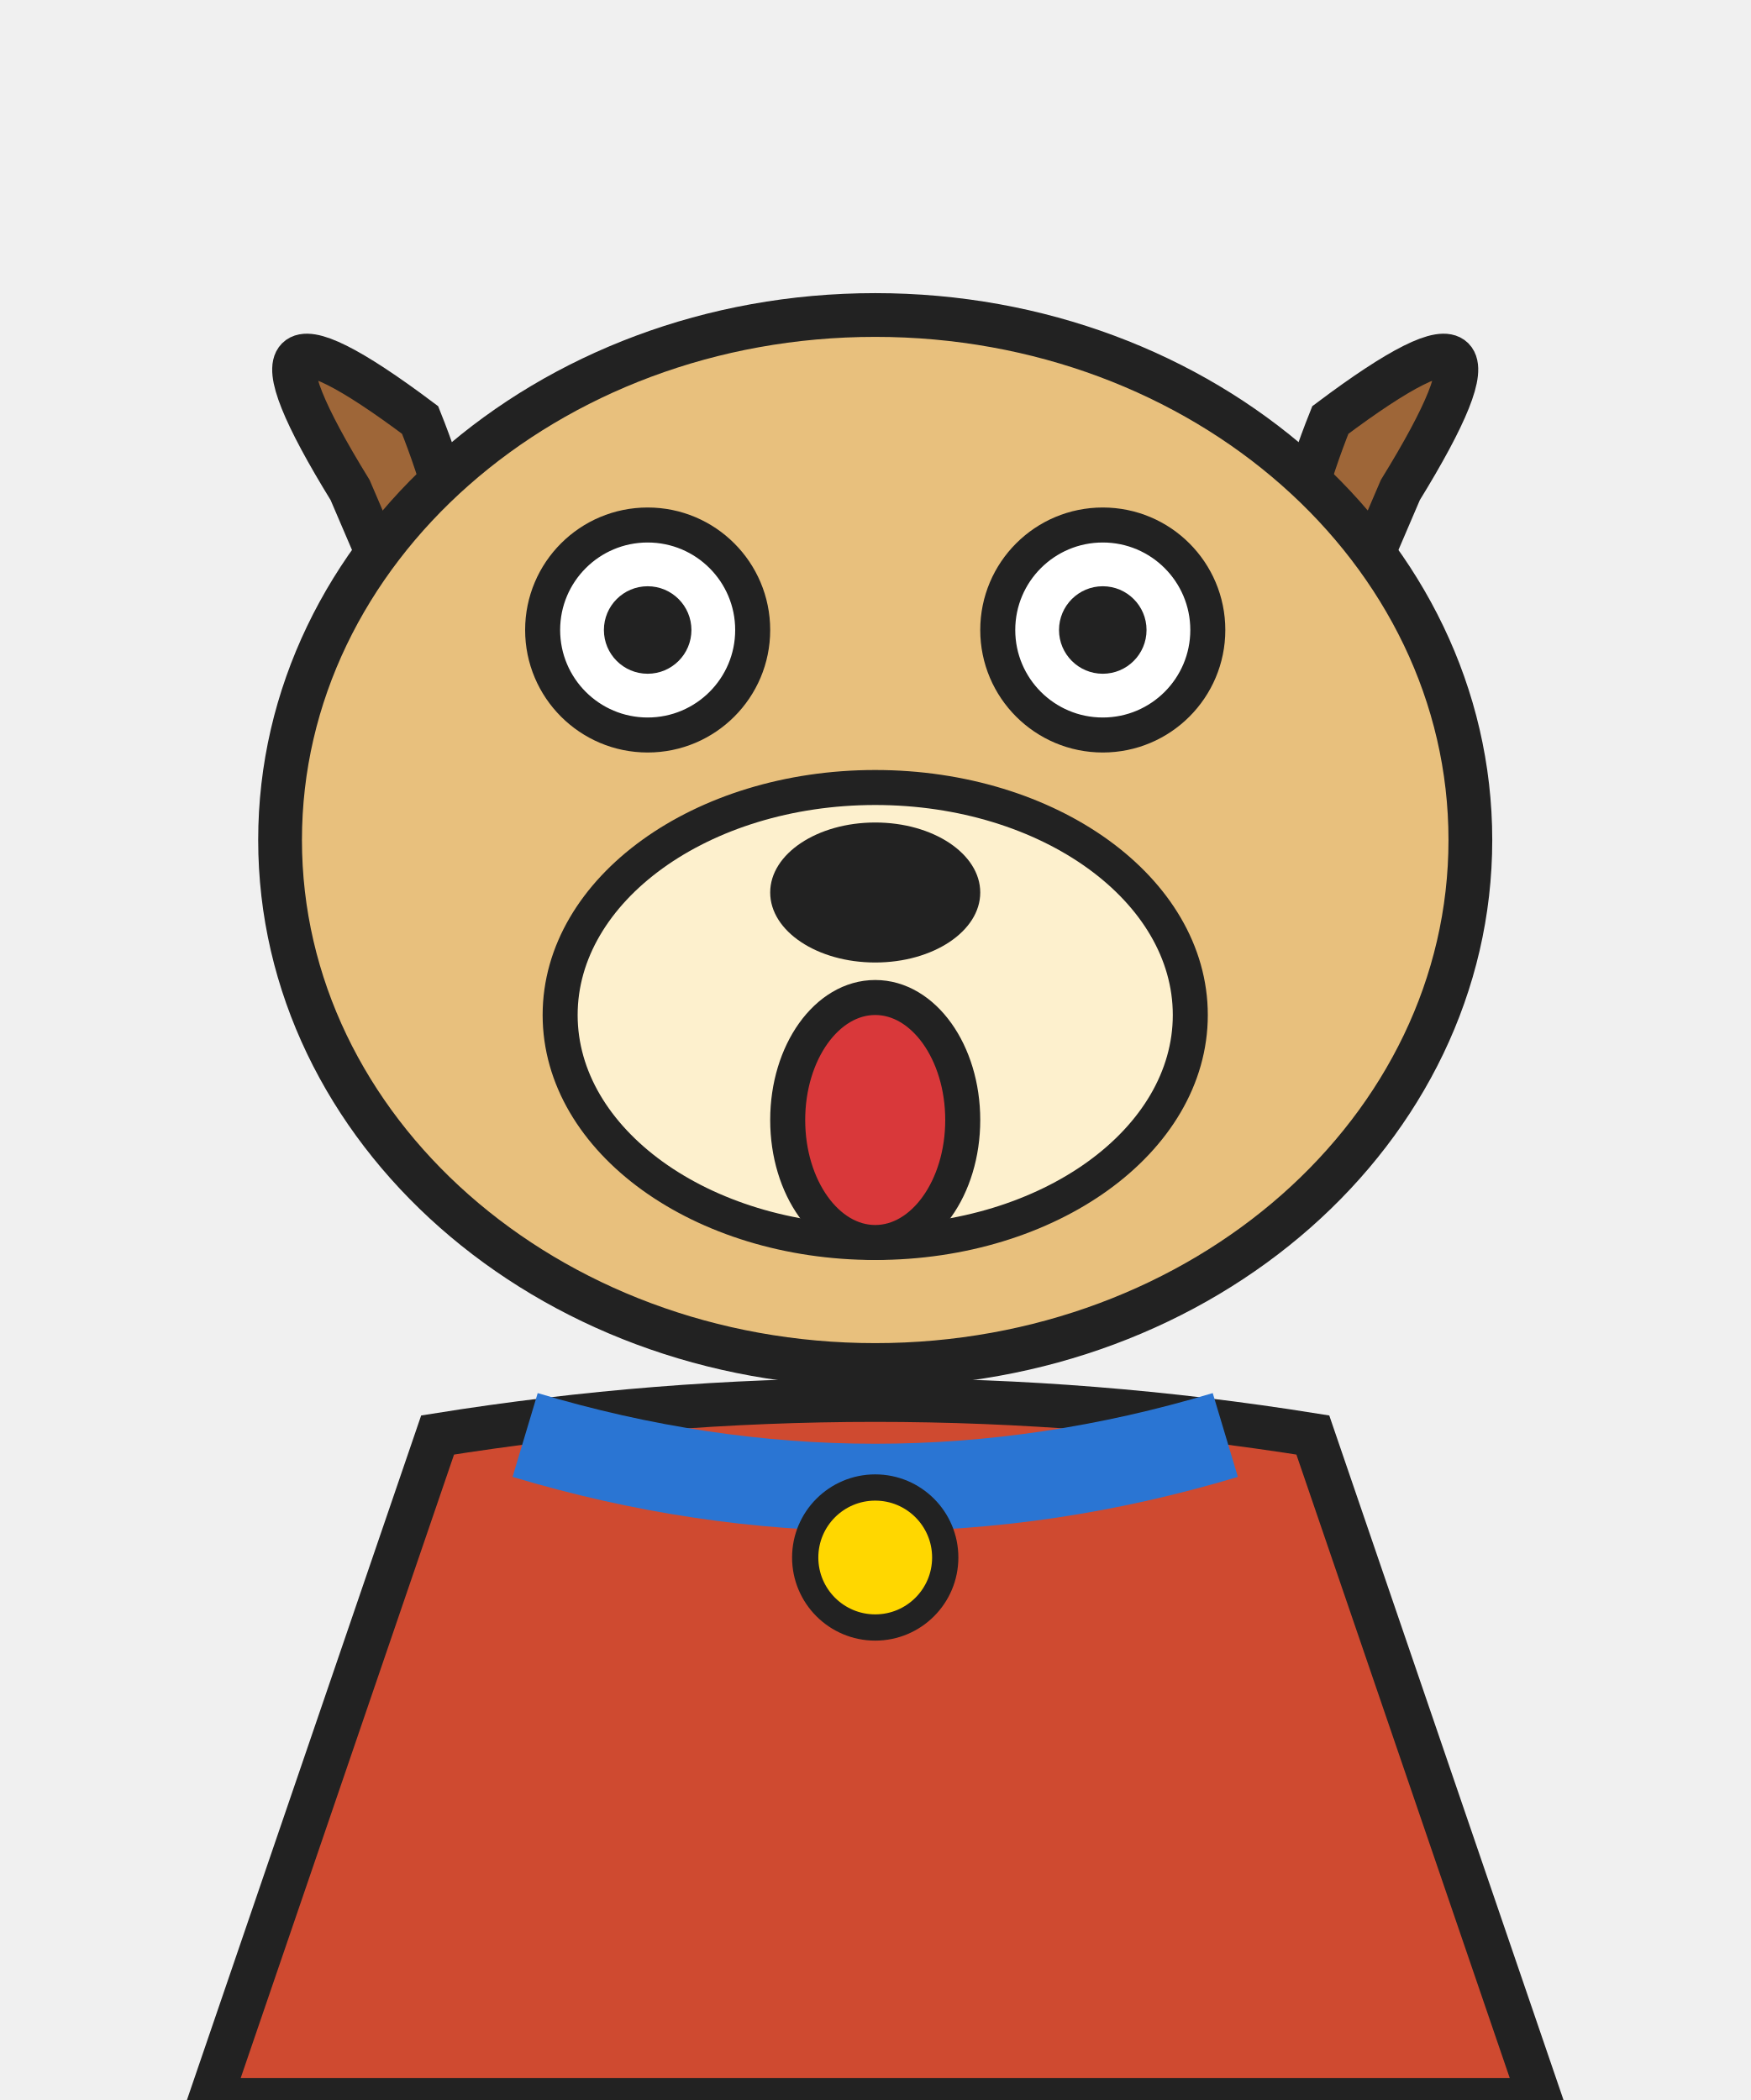
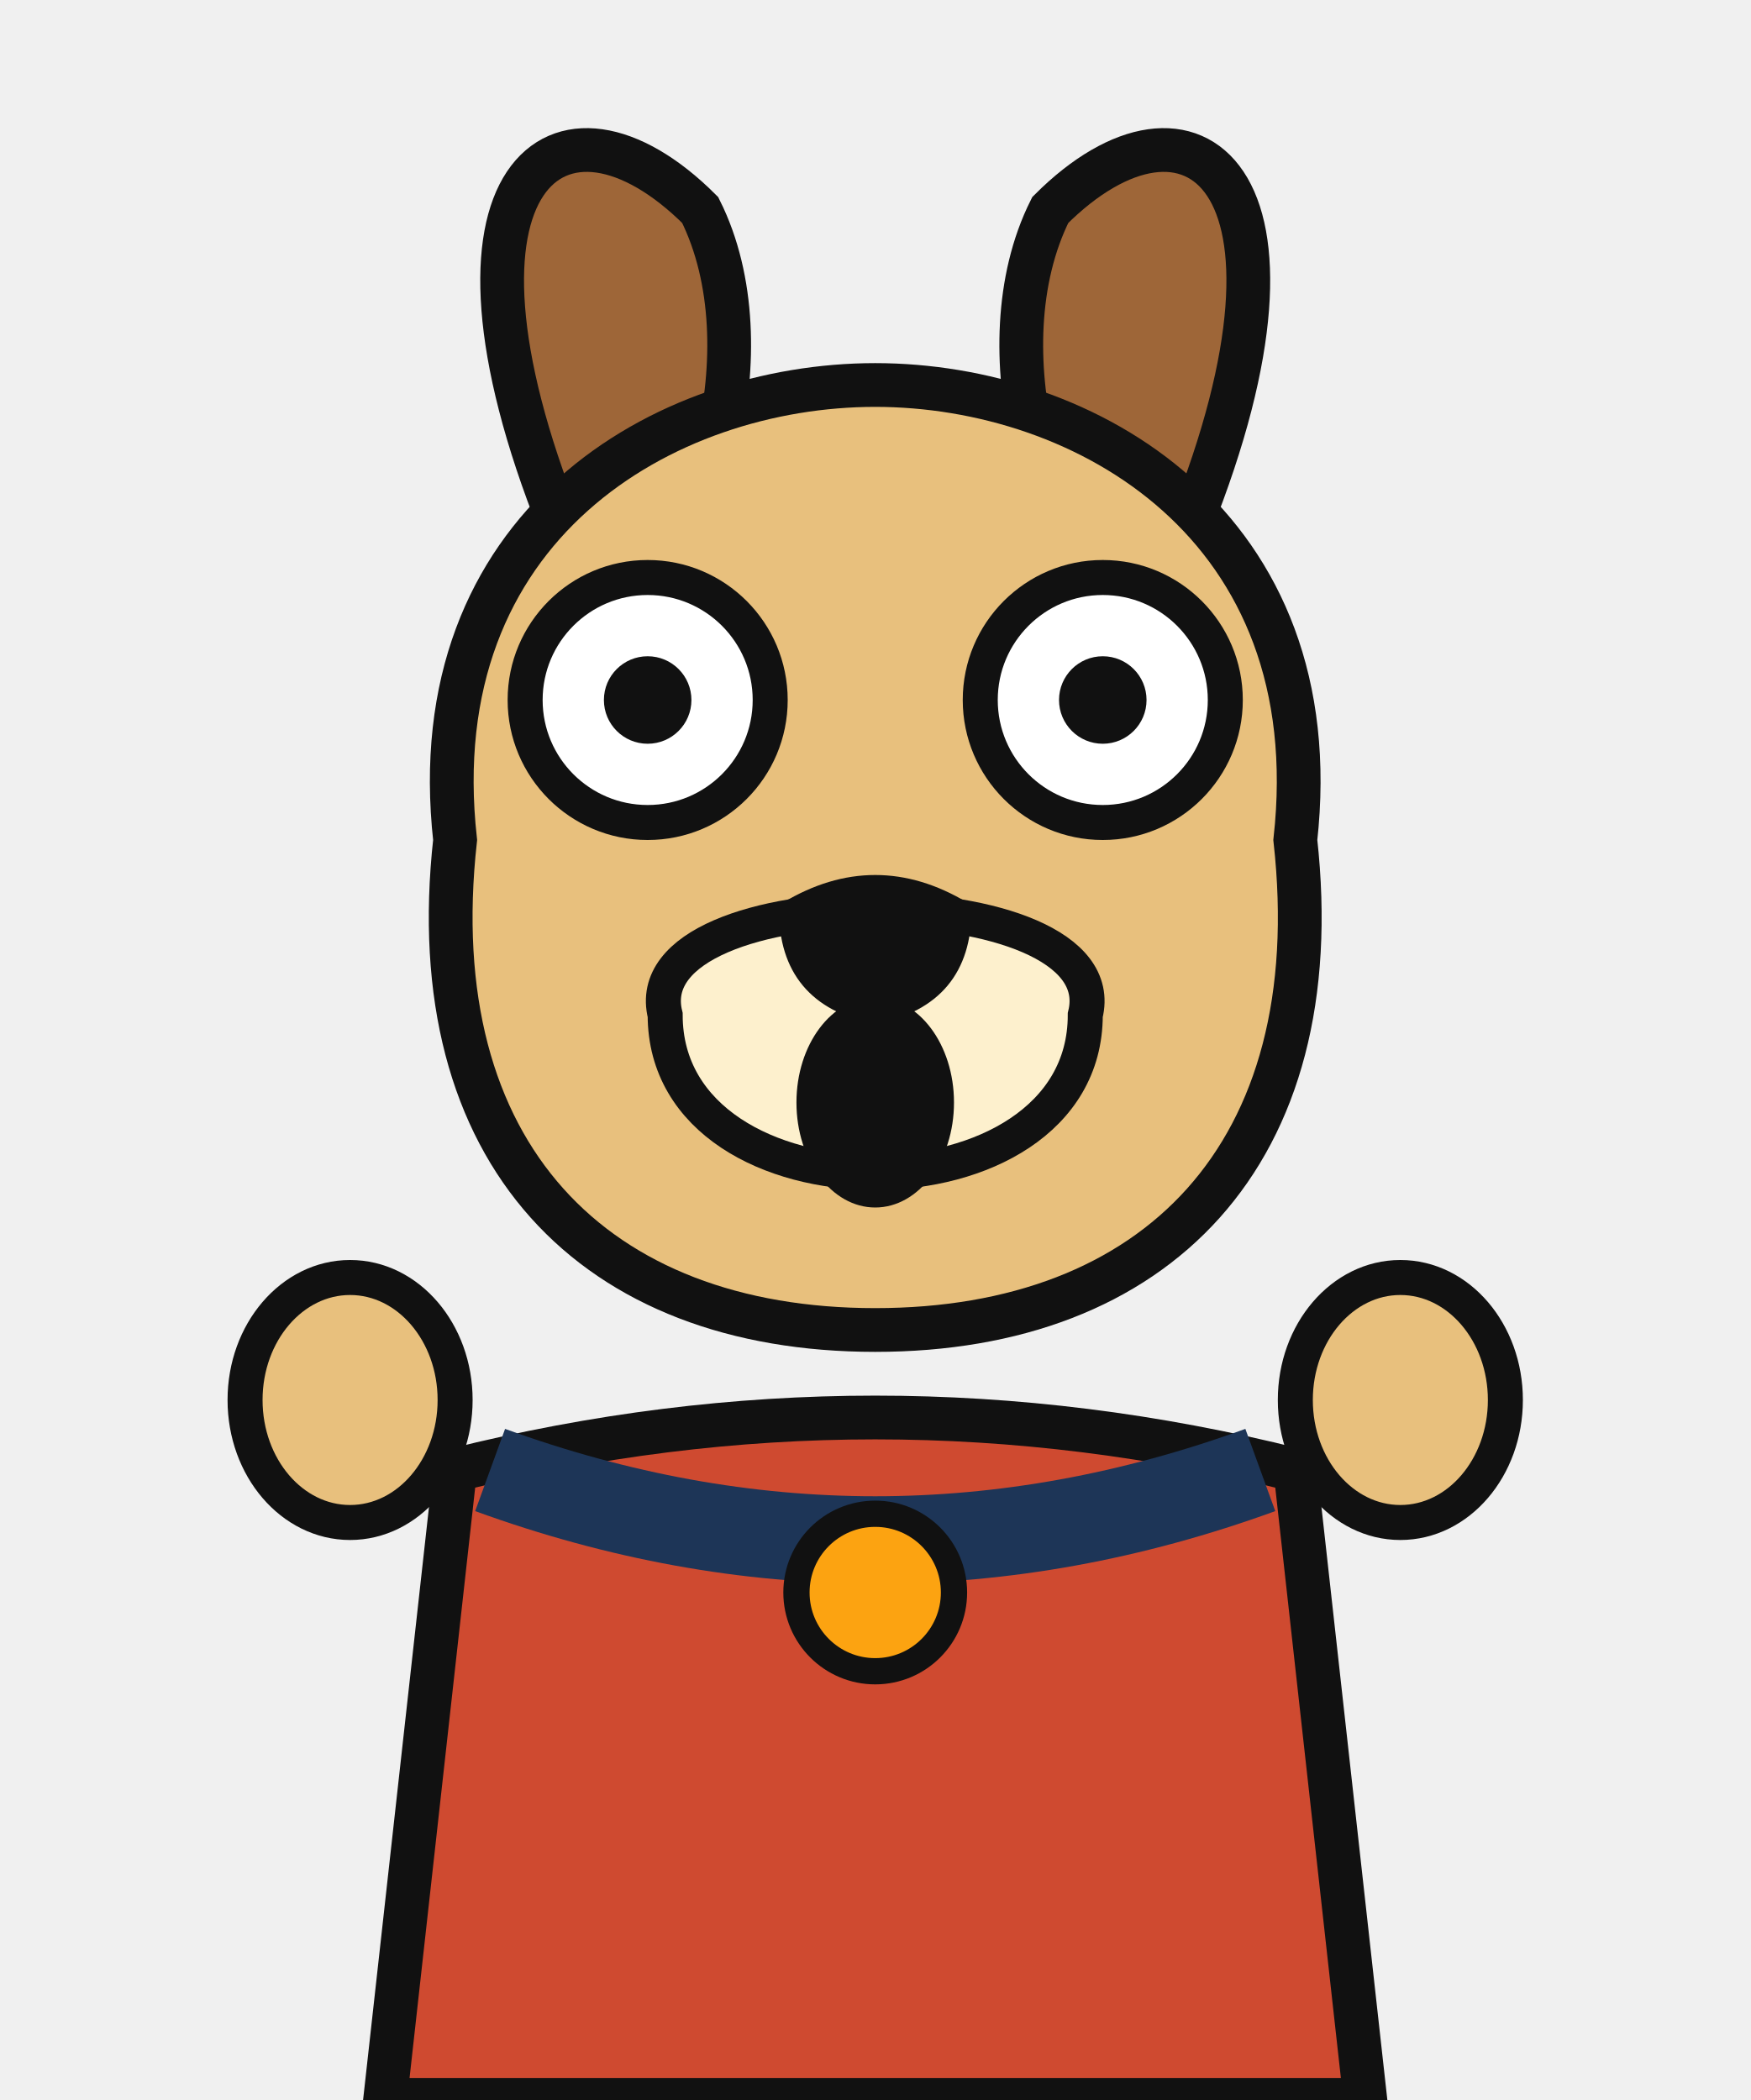
<svg xmlns="http://www.w3.org/2000/svg" viewBox="0 0 100 120" width="100" height="120">
-   <path d="M 20 28 Q 12 15 24 24 Q 28 34 26 42 Z" fill="#9e6638" stroke="#222" stroke-width="2.5" />
-   <path d="M 80 28 Q 88 15 76 24 Q 72 34 74 42 Z" fill="#9e6638" stroke="#222" stroke-width="2.5" />
-   <path d="M 25 82 Q 50 78 75 82 L 88 120 L 12 120 Z" fill="#cf4a30" stroke="#222" stroke-width="2.5" />
-   <path d="M 30 82 Q 50 88 70 82" stroke="#2a75d3" stroke-width="5" fill="none" />
-   <circle cx="50" cy="89" r="4" fill="#ffd700" stroke="#222" stroke-width="1.5" />
-   <ellipse cx="50" cy="48" rx="34" ry="30" fill="#e8c07d" stroke="#222" stroke-width="2.5" />
-   <ellipse cx="50" cy="58" rx="18" ry="13" fill="#fdf0cd" stroke="#222" stroke-width="2" />
-   <ellipse cx="50" cy="51" rx="6" ry="4" fill="#222" />
-   <circle cx="37" cy="36" r="6" fill="#fff" stroke="#222" stroke-width="2" />
-   <circle cx="37" cy="36" r="2.5" fill="#222" />
-   <circle cx="63" cy="36" r="6" fill="#fff" stroke="#222" stroke-width="2" />
-   <circle cx="63" cy="36" r="2.5" fill="#222" />
-   <ellipse cx="50" cy="64" rx="5" ry="7" fill="#d9383a" stroke="#222" stroke-width="2" />
+   <path d="M 22 120 L 26 84 Q 50 78 74 84 L 78 120 Z" fill="#cf4a30" stroke="#111" stroke-width="2.5" />
+   <path d="M 28 84 Q 50 92 72 84" stroke="#1d3557" stroke-width="5" fill="none" />
+   <circle cx="50" cy="91" r="4.5" fill="#fca311" stroke="#111" stroke-width="1.5" />
+   <ellipse cx="20" cy="80" rx="6" ry="7" fill="#e8c07d" stroke="#111" stroke-width="2" />
+   <ellipse cx="80" cy="80" rx="6" ry="7" fill="#e8c07d" stroke="#111" stroke-width="2" />
+   <path d="M 32 30 C 24 10 32 4 40 12 C 44 20 40 32 36 34 Z" fill="#9e6638" stroke="#111" stroke-width="2.5" />
+   <path d="M 68 30 C 76 10 68 4 60 12 C 56 20 60 32 64 34 Z" fill="#9e6638" stroke="#111" stroke-width="2.5" />
+   <path d="M 26 48 C 24 30 38 22 50 22 C 62 22 76 30 74 48 C 76 66 66 76 50 76 C 34 76 24 66 26 48 Z" fill="#e8c07d" stroke="#111" stroke-width="2.5" />
+   <path d="M 38 58 C 36 50 64 50 62 58 C 62 70 38 70 38 58 Z" fill="#fdf0cd" stroke="#111" stroke-width="2" />
+   <path d="M 45 52 Q 50 49 55 52 Q 55 57 50 58 Q 45 57 45 52 Z" fill="#111" stroke="#111" stroke-width="1" />
+   <circle cx="37" cy="40" r="7" fill="#ffffff" stroke="#111" stroke-width="2" />
+   <circle cx="37" cy="40" r="2.5" fill="#111" />
+   <circle cx="63" cy="40" r="7" fill="#ffffff" stroke="#111" stroke-width="2" />
+   <circle cx="63" cy="40" r="2.5" fill="#111" />
+   <ellipse cx="50" cy="63" rx="4.5" ry="6" fill="#111" />
</svg>
